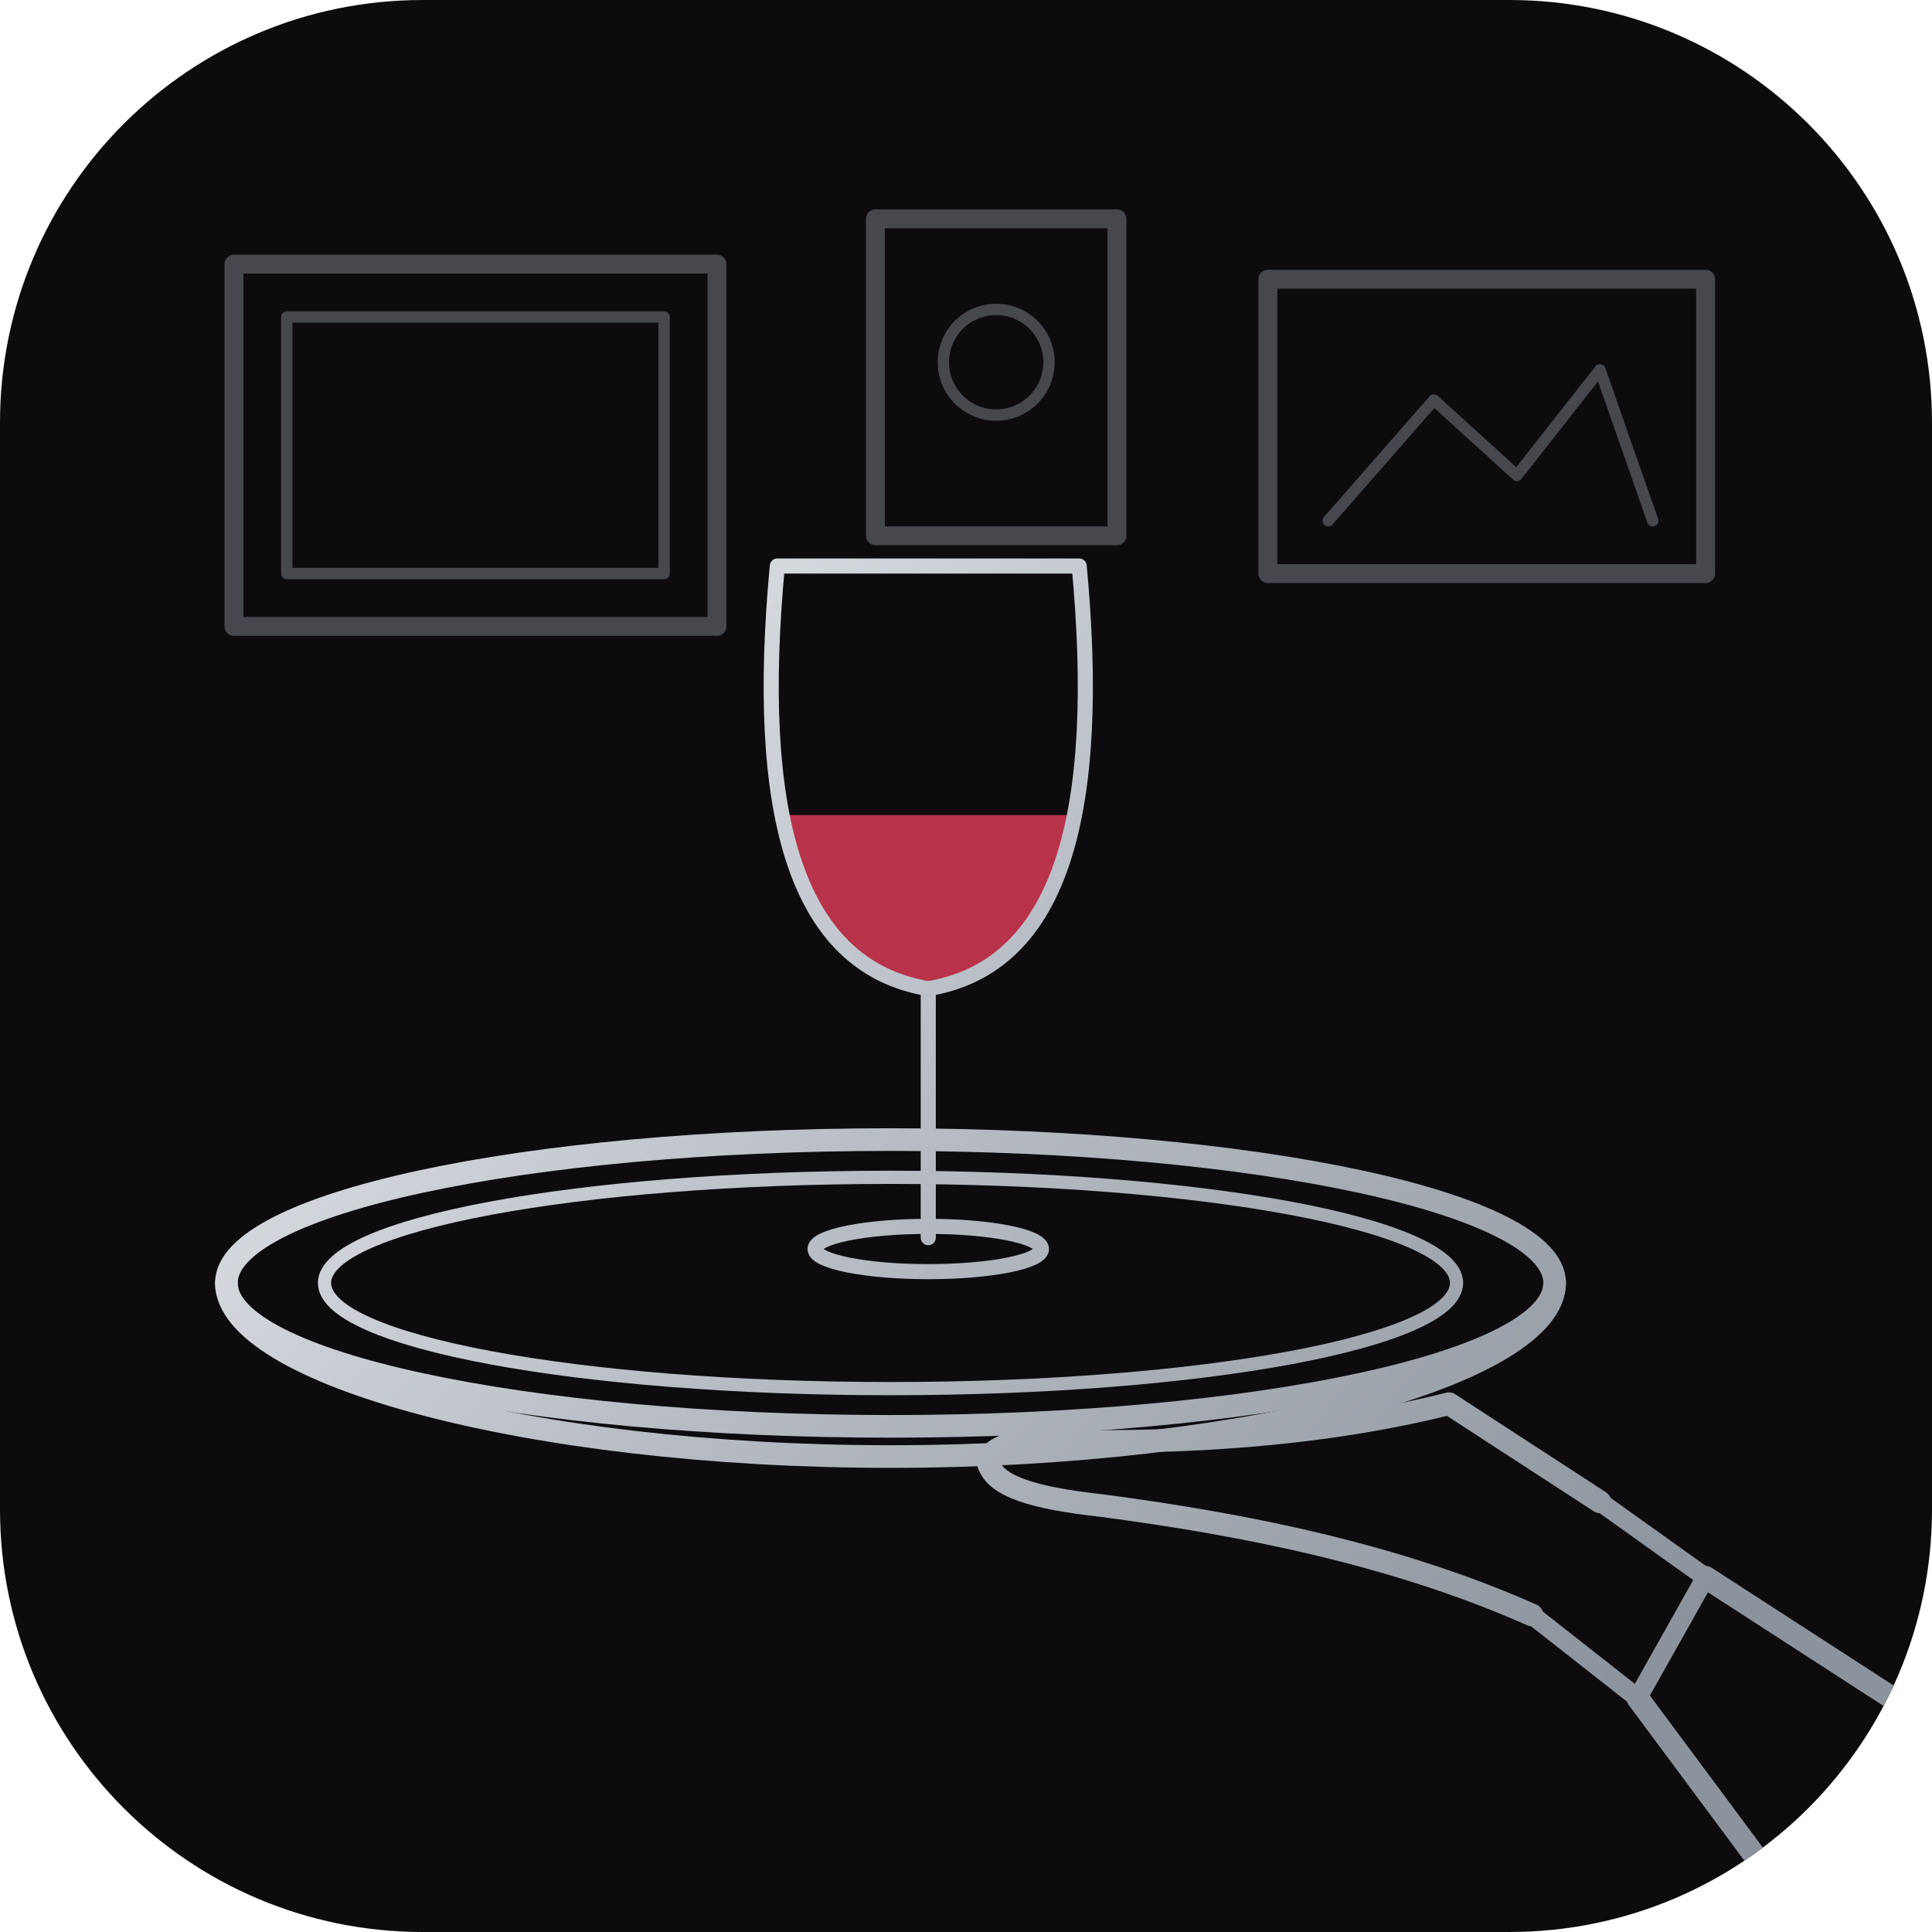
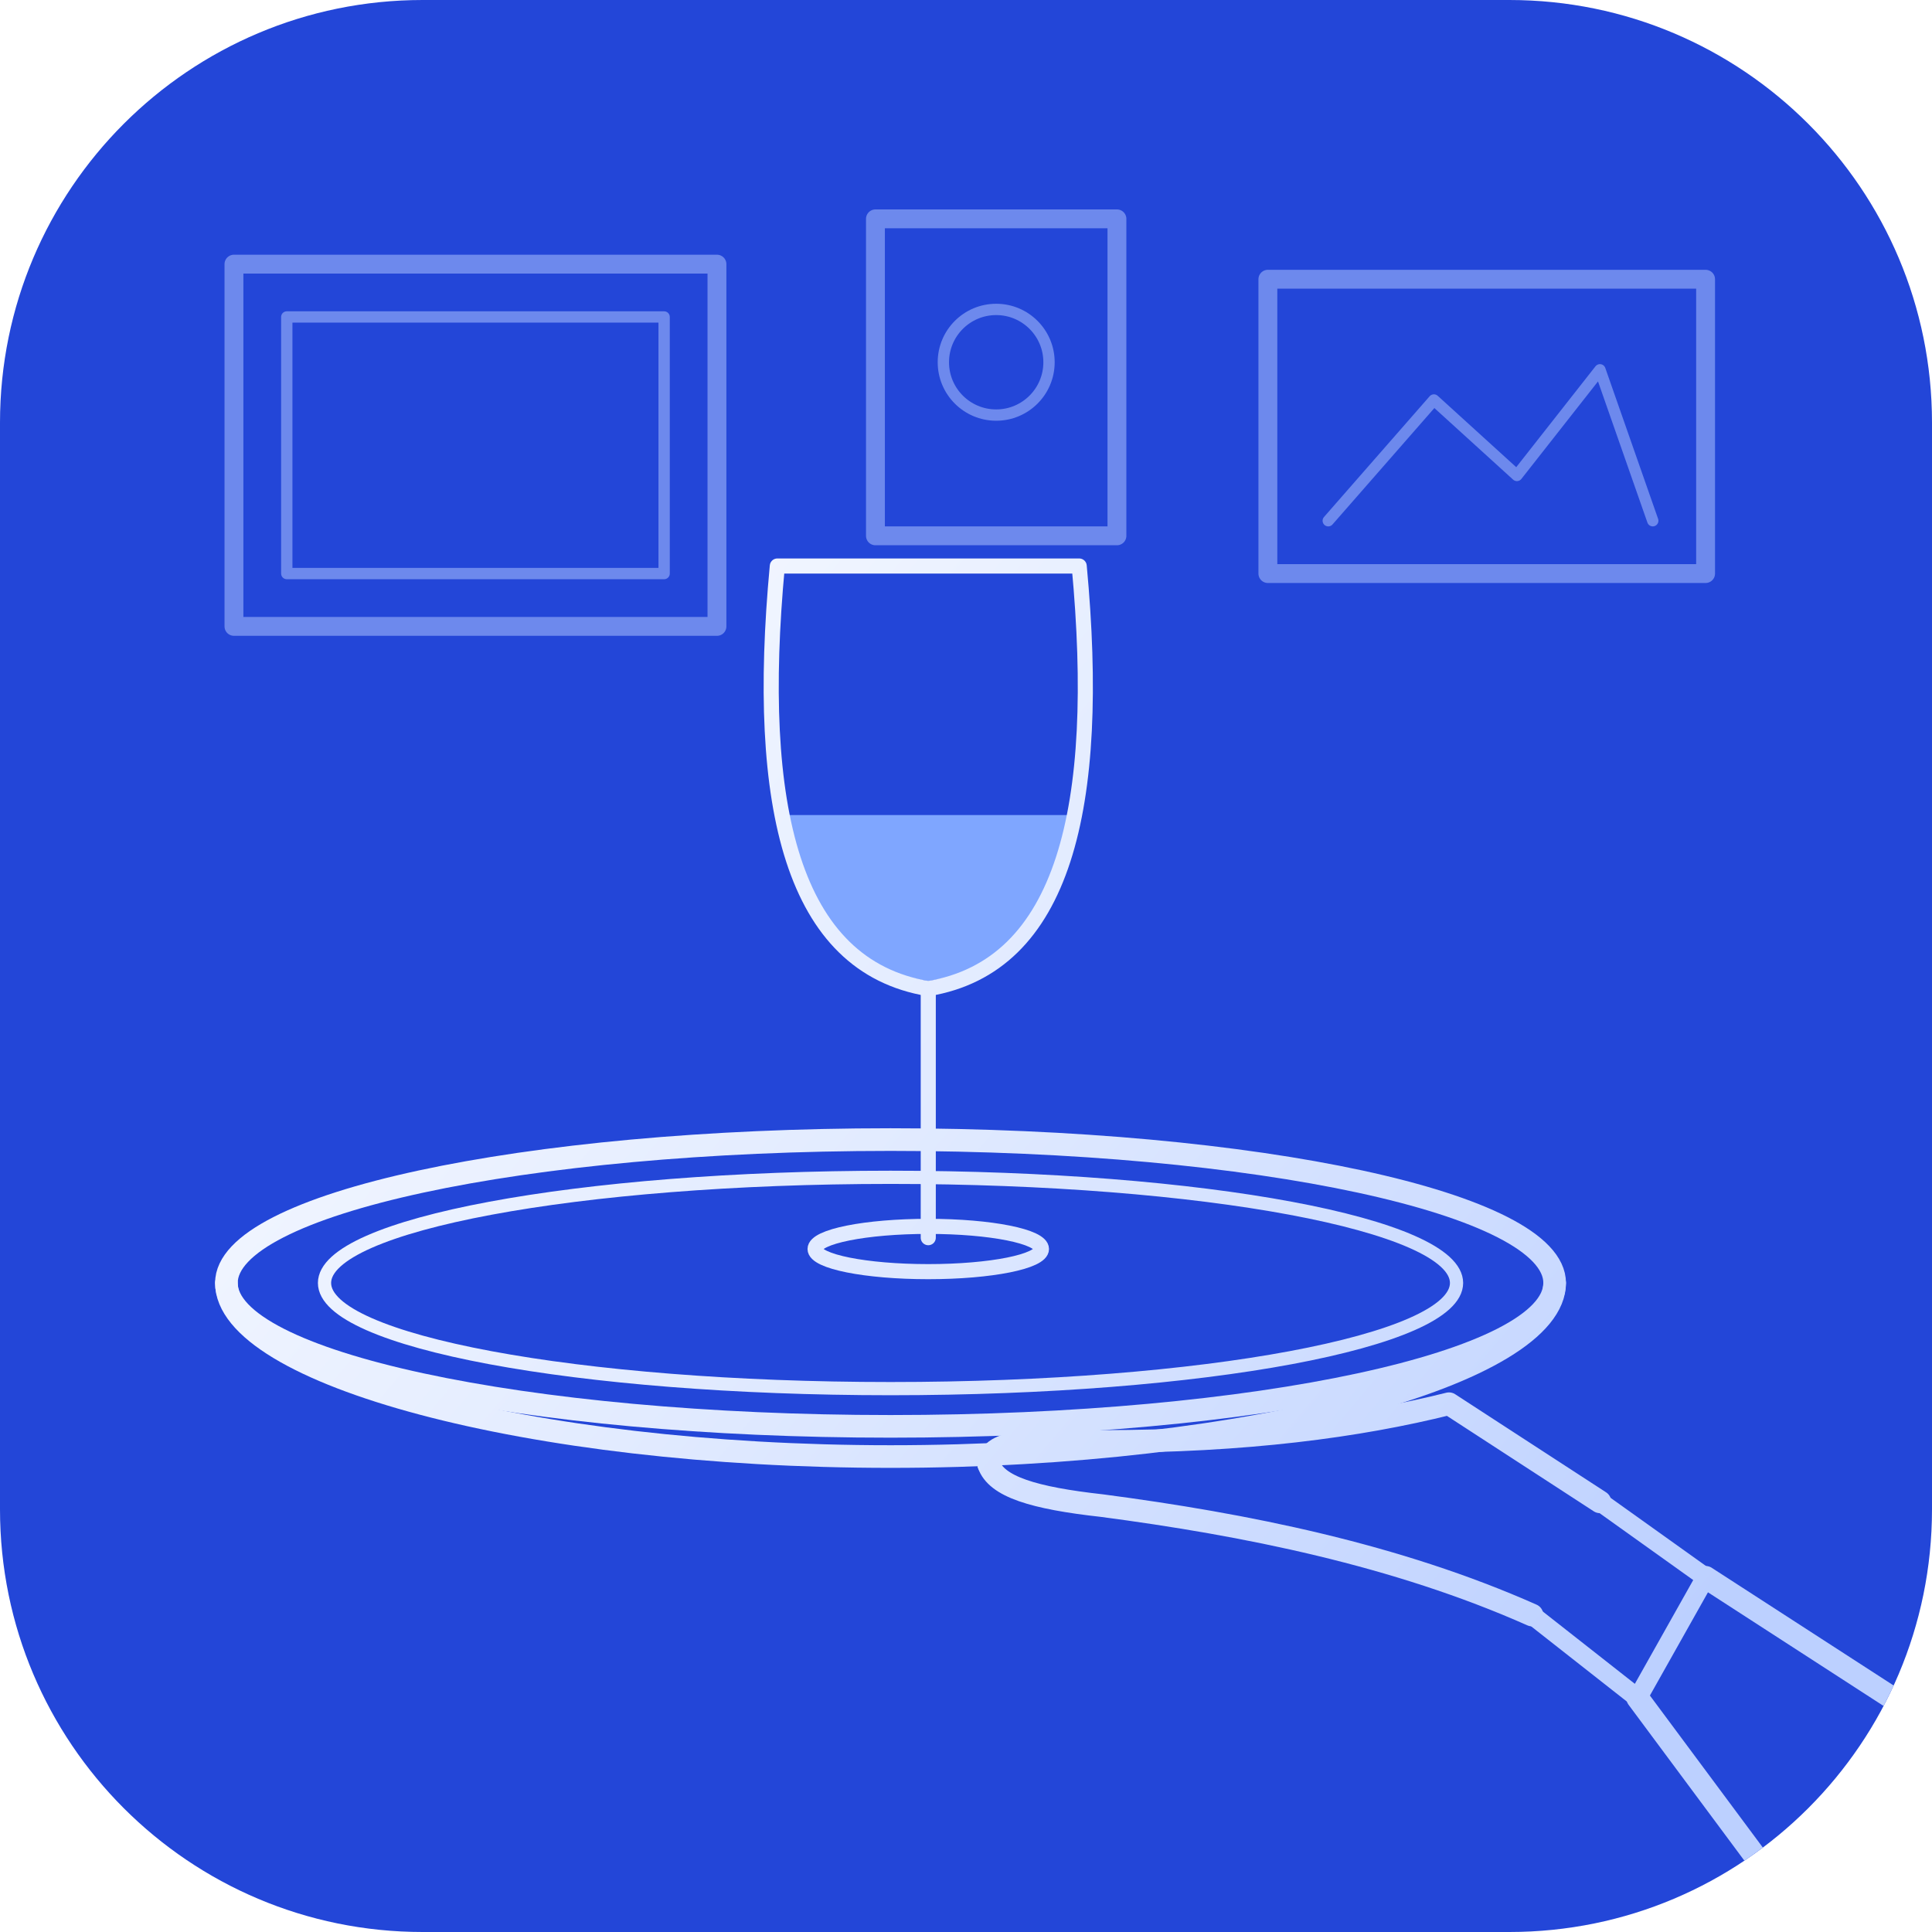
<svg xmlns="http://www.w3.org/2000/svg" viewBox="0 0 512 512">
  <defs>
    <linearGradient id="silver" gradientUnits="userSpaceOnUse" x1="60" y1="120" x2="440" y2="440">
-       <stop offset="0" stop-color="#f4f5f7" />
-       <stop offset="0.5" stop-color="#b9bec6" />
-       <stop offset="1" stop-color="#8d939c" />
+       <stop offset="0" stop-color="#ffffff" />
+       <stop offset="0.5" stop-color="#e2ebff" />
+       <stop offset="1" stop-color="#bcd0ff" />
    </linearGradient>
    <clipPath id="tile">
      <rect width="512" height="512" rx="112" />
    </clipPath>
  </defs>
-   <rect width="512" height="512" rx="112" fill="#0d0b0e" />
+   <rect width="512" height="512" rx="112" fill="#2346d8" />
  <g clip-path="url(#tile)" fill="none" stroke-linecap="round" stroke-linejoin="round">
-     <g stroke="#8d939c" stroke-width="5" opacity=".45">
+     <g stroke="#a9c0ff" stroke-width="5" opacity=".55">
      <rect x="62" y="70" width="128" height="96" />
      <rect x="76" y="84" width="100" height="68" stroke-width="3" />
      <rect x="232" y="58" width="64" height="84" />
      <rect x="336" y="74" width="116" height="78" />
      <circle cx="264" cy="96" r="14" stroke-width="3" />
      <path d="M352 138 L380 106 L402 126 L424 98 L438 138" stroke-width="3" />
    </g>
-     <path d="M207 216 H285 C283 240 271 256 246 260 C221 256 209 240 207 216 Z" fill="#b8324a" />
+     <path d="M207 216 H285 C283 240 271 256 246 260 C221 256 209 240 207 216 Z" fill="#7fa6ff" />
    <g stroke="url(#silver)" stroke-width="6">
      <g stroke-width="4">
        <path d="M206 150 H286 C292 214 282 256 246 262 C210 256 200 214 206 150 Z" />
        <path d="M246 262 V328" />
        <ellipse cx="246" cy="331" rx="30" ry="6" />
      </g>
      <ellipse cx="236" cy="340" rx="176" ry="38" />
      <ellipse cx="236" cy="340" rx="150" ry="28" stroke-width="3.5" />
      <path d="M60 340 C60 364 140 386 236 386 C332 386 412 364 412 340" />
    </g>
    <g stroke="url(#silver)" stroke-width="6">
      <path d="M262 388 C262 382 272 381 292 382 C330 382 360 378 384 372 L424 398" />
      <path d="M262 388 C264 394 274 397 292 399 C330 404 370 412 406 428" />
      <path d="M424 398 L452 418 L434 450 L406 428" stroke-width="5" />
      <path d="M452 418 L520 462 M434 450 L486 520" />
    </g>
  </g>
</svg>
